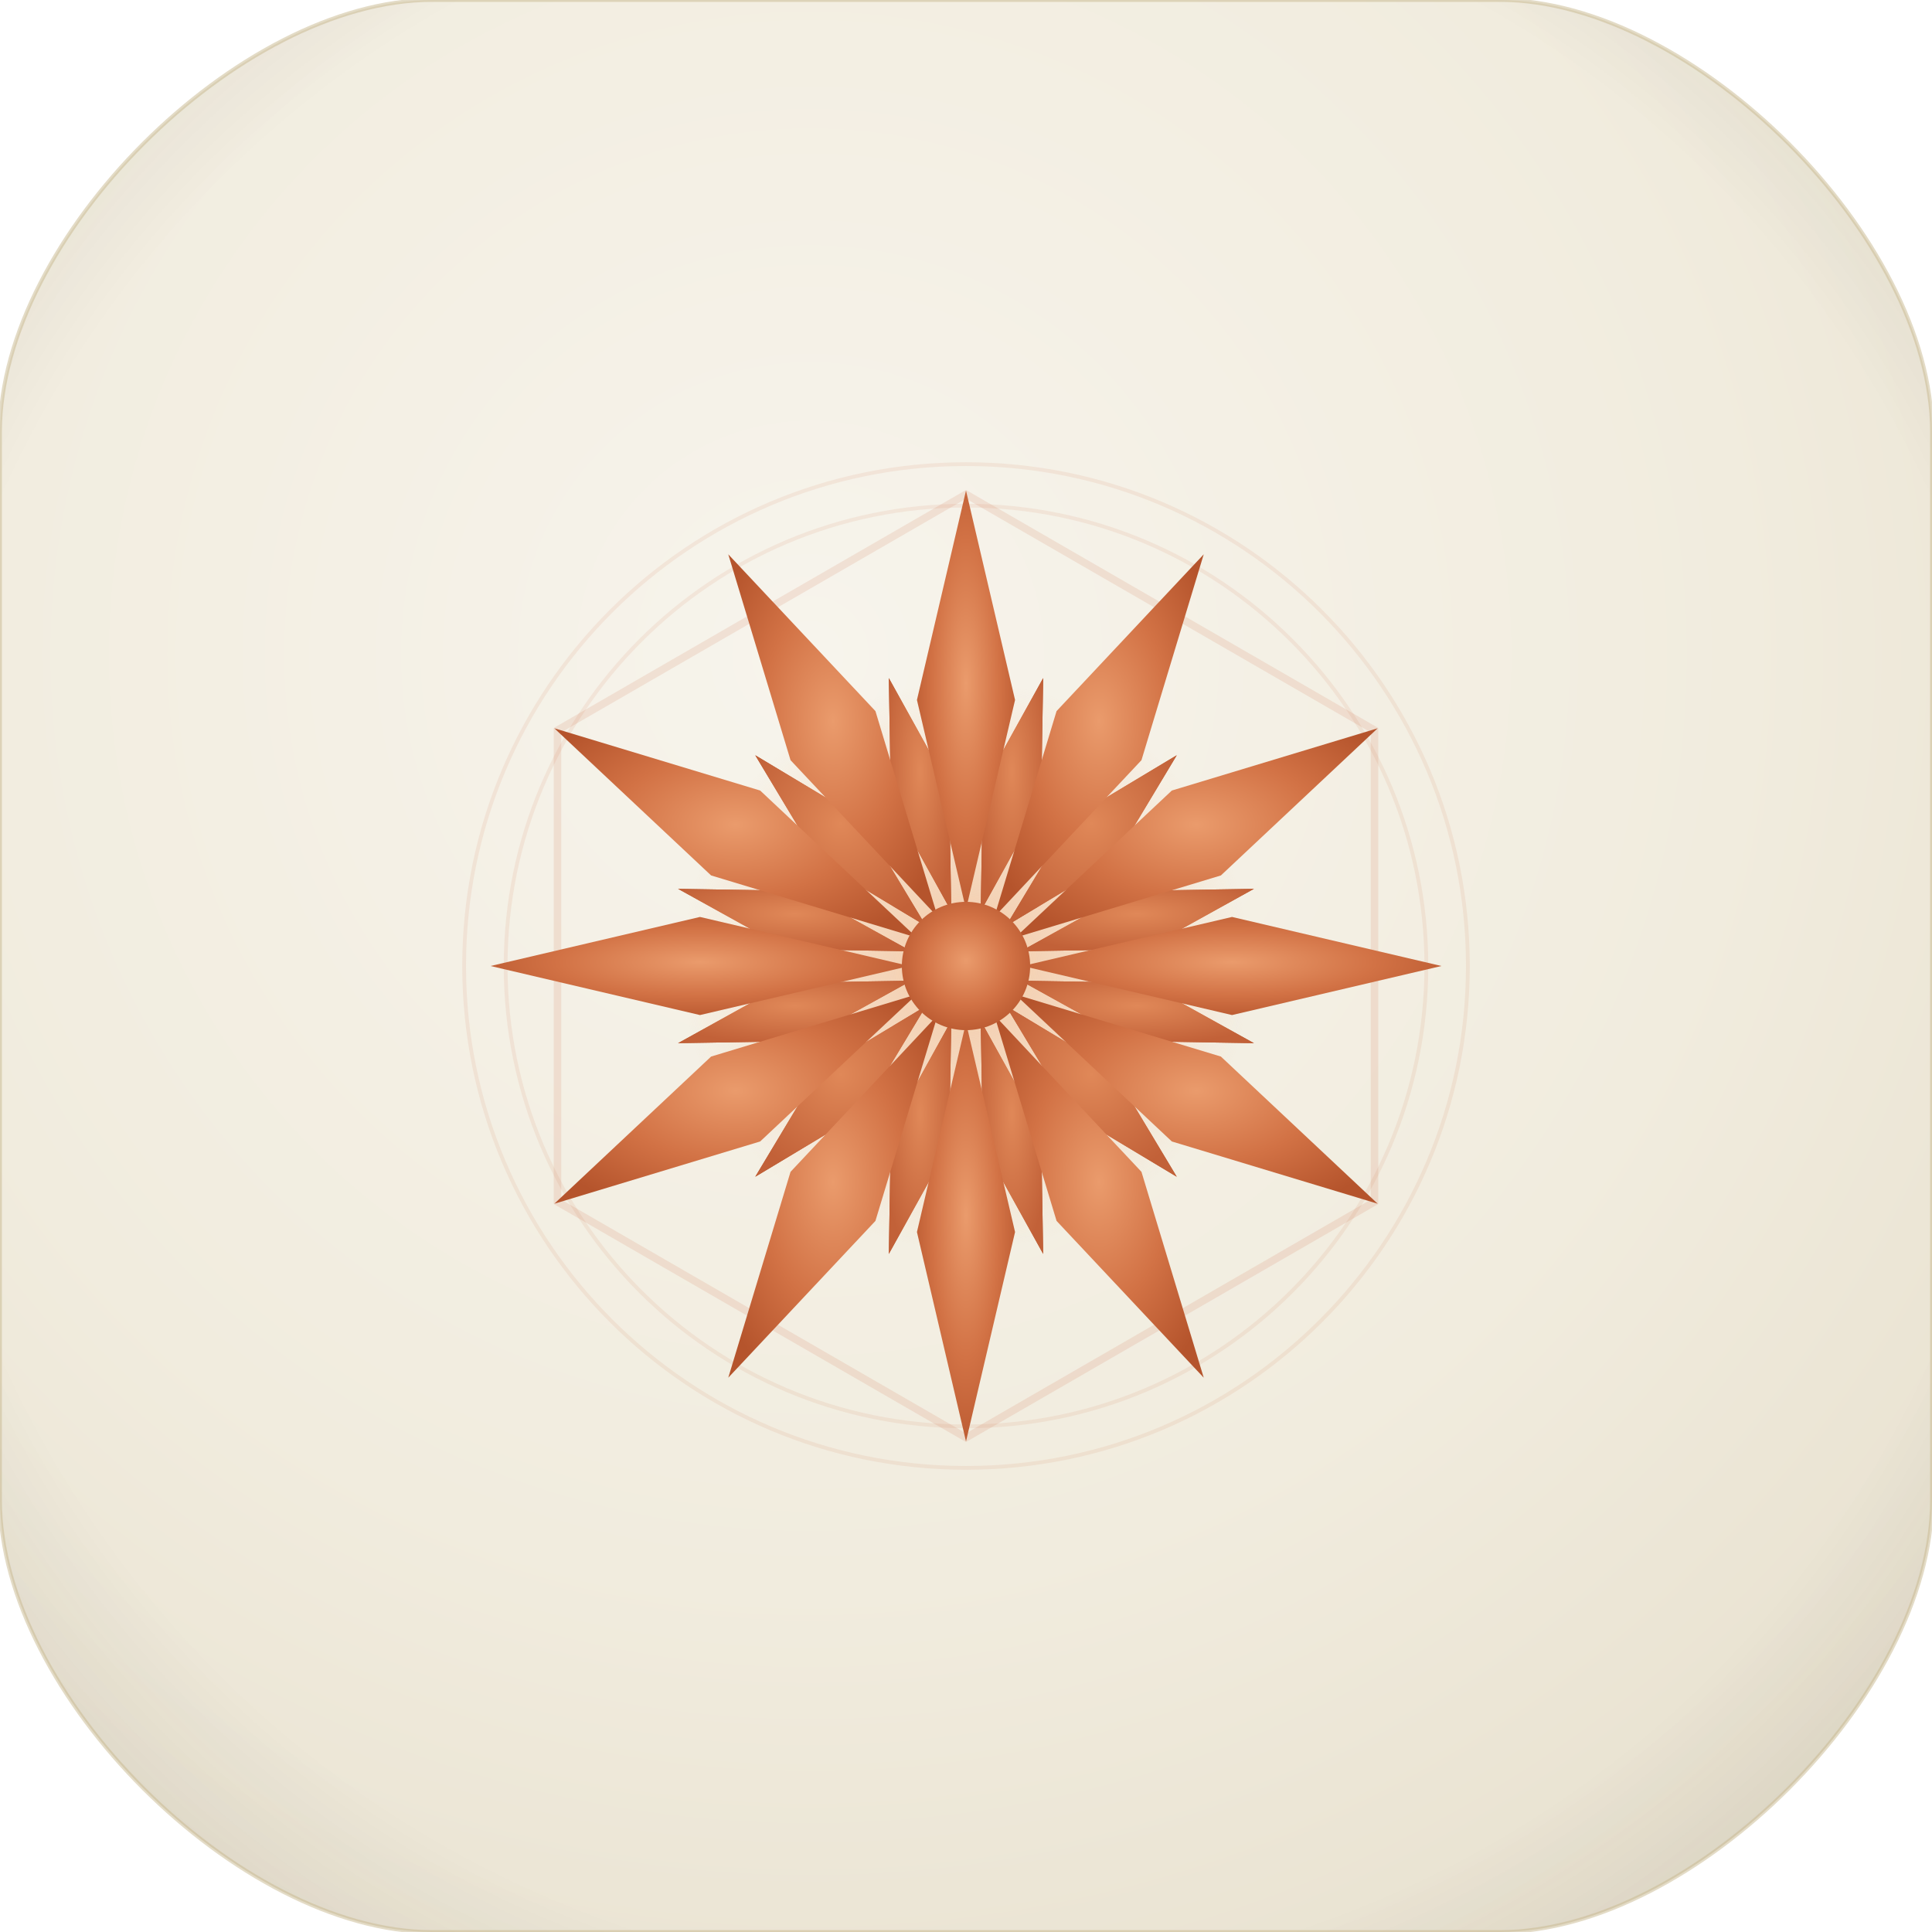
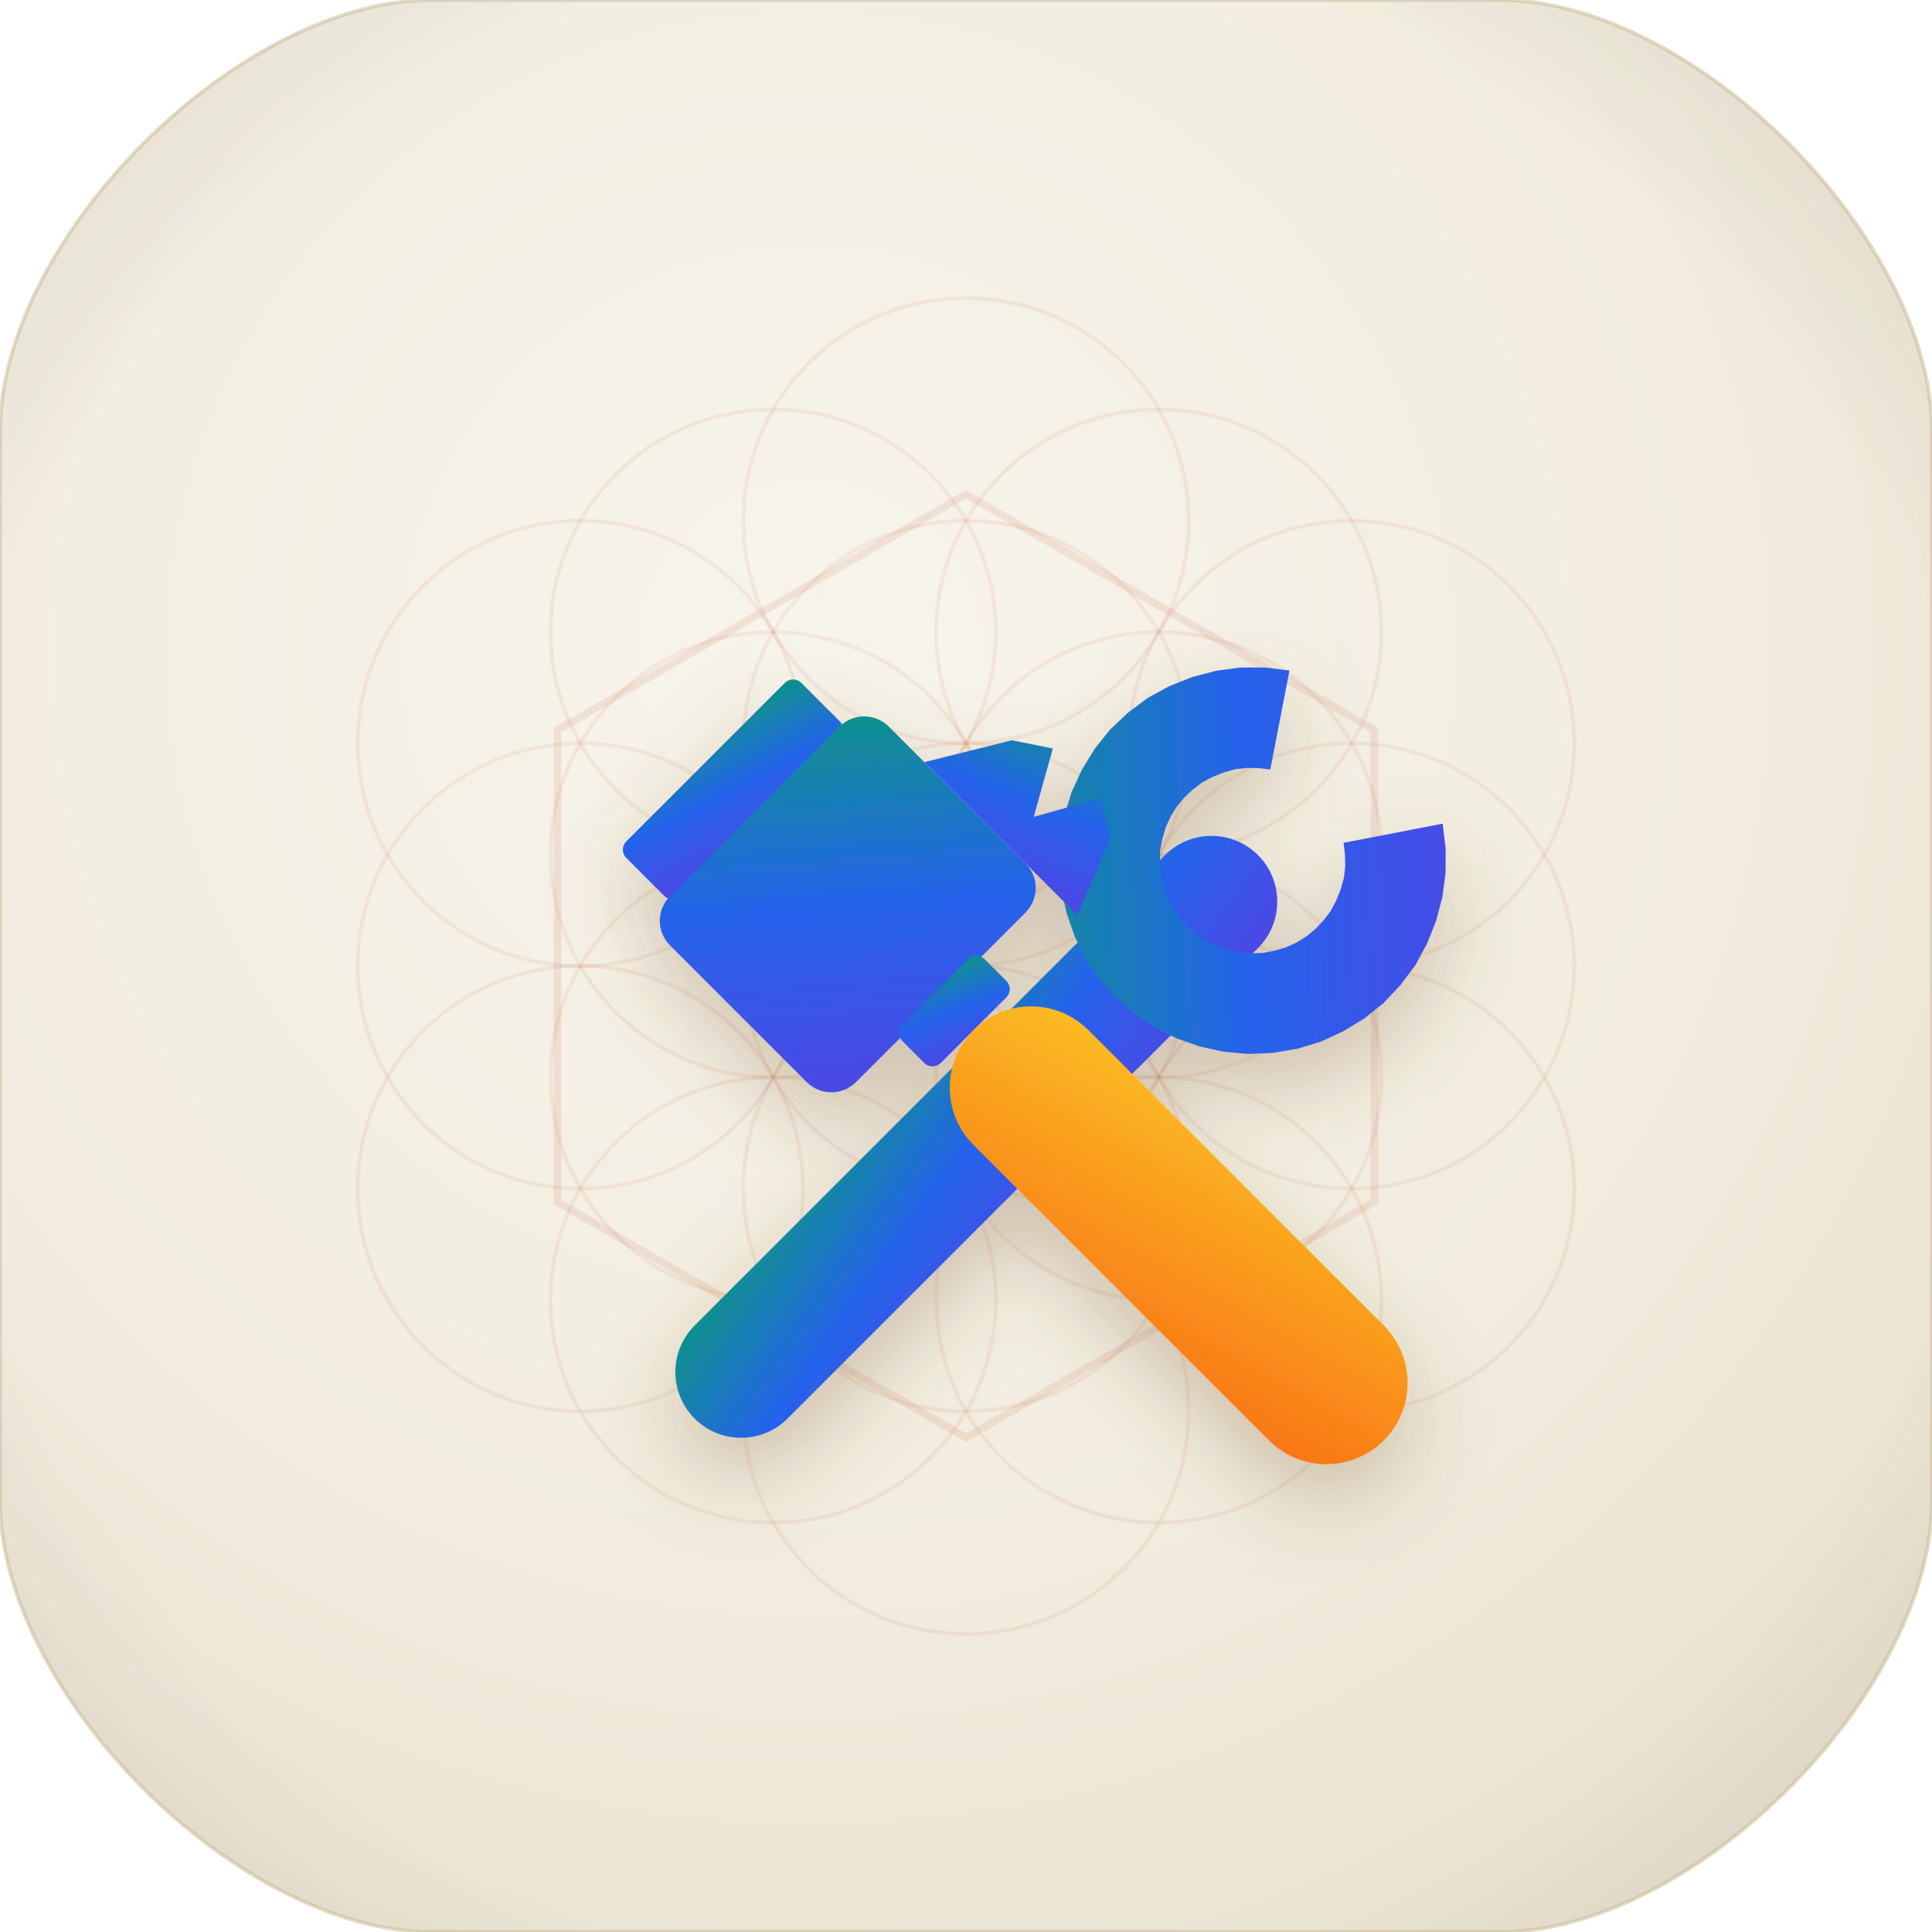
<svg xmlns="http://www.w3.org/2000/svg" width="1024" height="1024" viewBox="0 0 1024 1024">
  <defs>
    <radialGradient id="cream" cx="42%" cy="34%" r="80%">
      <stop offset="0%" stop-color="#F7F4EC" />
      <stop offset="60%" stop-color="#F1ECDE" />
      <stop offset="100%" stop-color="#E7E0CE" />
    </radialGradient>
-     <radialGradient id="coral" cx="50%" cy="46%" r="62%">
-       <stop offset="0%" stop-color="#EA9B6C" />
-       <stop offset="55%" stop-color="#D27245" />
-       <stop offset="100%" stop-color="#B5542C" />
-     </radialGradient>
-     <radialGradient id="coralMin" cx="50%" cy="40%" r="62%">
-       <stop offset="0%" stop-color="#E08858" />
-       <stop offset="100%" stop-color="#C26138" />
-     </radialGradient>
-     <radialGradient id="core" cx="50%" cy="50%" r="50%">
-       <stop offset="0%" stop-color="#F4C9A6" />
-       <stop offset="100%" stop-color="#F4C9A6" stop-opacity="0" />
-     </radialGradient>
+     <linearGradient id="metal" x1="0" y1="0" x2="1" y2="1">
+       <stop offset="0%" stop-color="#0D9488" />
+       <stop offset="50%" stop-color="#2563EB" />
+       <stop offset="100%" stop-color="#4F46E5" />
+     </linearGradient>
+     <linearGradient id="grip" x1="0" y1="0" x2="1" y2="1">
+       <stop offset="0%" stop-color="#FBBF24" />
+       <stop offset="100%" stop-color="#F97316" />
+     </linearGradient>
+     <filter id="toolShadow" x="-30%" y="-30%" width="160%" height="160%">
+       <feDropShadow dx="0" dy="9" stdDeviation="11" flood-color="#7A5530" flood-opacity="0.30" />
+     </filter>
    <clipPath id="tile">
      <path d="M0,229     C0,126.477 126.477,0 229,0     L795,0     C897.523,0 1024,126.477 1024,229     L1024,795     C1024,897.523 897.523,1024 795,1024     L229,1024     C126.477,1024 0,897.523 0,795     Z" />
    </clipPath>
-     <radialGradient id="vig" cx="50%" cy="48%" r="75%">
-       <stop offset="72%" stop-color="#000000" stop-opacity="0" />
-       <stop offset="100%" stop-color="#8A6A3A" stop-opacity="0.16" />
+     <radialGradient id="vig" cx="50%" cy="50%" r="75%">
+       <stop offset="70%" stop-color="#000000" stop-opacity="0" />
+       <stop offset="100%" stop-color="#8A6A3A" stop-opacity="0.14" />
    </radialGradient>
  </defs>
  <g clip-path="url(#tile)">
    <rect width="1024" height="1024" fill="url(#cream)" />
-     <g fill="none" stroke="#C96442" stroke-opacity="0.10" stroke-width="2">
-       <circle cx="512" cy="512" r="244" />
-       <circle cx="512" cy="512" r="266" />
+     <g fill="none" stroke="#C96442" stroke-width="2" stroke-opacity="0.10">
+       <circle cx="512.00" cy="512.00" r="118" />
+       <circle cx="512.00" cy="394.00" r="118" />
+       <circle cx="614.19" cy="453.00" r="118" />
+       <circle cx="614.19" cy="571.00" r="118" />
+       <circle cx="512.00" cy="630.00" r="118" />
+       <circle cx="409.81" cy="571.00" r="118" />
+       <circle cx="409.81" cy="453.00" r="118" />
+       <circle cx="614.19" cy="335.00" r="118" />
+       <circle cx="716.38" cy="512.00" r="118" />
+       <circle cx="614.19" cy="689.00" r="118" />
+       <circle cx="409.81" cy="689.00" r="118" />
+       <circle cx="307.62" cy="512.00" r="118" />
+       <circle cx="409.81" cy="335.00" r="118" />
+       <circle cx="512.00" cy="276.00" r="118" />
+       <circle cx="716.38" cy="394.00" r="118" />
+       <circle cx="716.38" cy="630.00" r="118" />
+       <circle cx="512.00" cy="748.00" r="118" />
+       <circle cx="307.62" cy="630.00" r="118" />
+       <circle cx="307.62" cy="394.00" r="118" />
    </g>
-     <path d="M512.00,262.00L728.51,387.00L728.51,637.00L512.00,762.00L295.49,637.00L295.49,387.00Z" fill="none" stroke="#C96442" stroke-width="4" stroke-opacity="0.14" />
-     <circle cx="512" cy="512" r="150" fill="url(#core)" />
-     <g fill="url(#coral)">
-       <polygon points="664.6,552.9 598.7,551.8 541.0,519.8 606.9,520.9" />
-       <polygon points="623.7,623.7 567.2,589.8 533.2,533.2 589.8,567.2" />
-       <polygon points="552.9,664.6 520.9,606.9 519.8,541.0 551.8,598.7" />
-       <polygon points="471.1,664.6 472.2,598.7 504.2,541.0 503.1,606.9" />
-       <polygon points="400.3,623.7 434.2,567.2 490.8,533.2 456.8,589.8" />
-       <polygon points="359.4,552.9 417.1,520.9 483.0,519.8 425.3,551.8" />
-       <polygon points="359.4,471.1 425.3,472.2 483.0,504.2 417.1,503.1" />
-       <polygon points="400.3,400.3 456.8,434.2 490.8,490.8 434.2,456.8" />
-       <polygon points="471.1,359.4 503.1,417.1 504.2,483.0 472.2,425.3" />
-       <polygon points="552.9,359.4 551.8,425.3 519.8,483.0 520.9,417.1" />
-       <polygon points="623.7,400.3 589.8,456.8 533.2,490.8 567.2,434.2" />
-       <polygon points="664.6,471.1 606.9,503.1 541.0,504.2 598.7,472.2" />
+     <path d="M512.00,262.00L728.51,387.00L728.51,637.00L512.00,762.00L295.49,637.00L295.49,387.00Z" fill="none" stroke="#C96442" stroke-width="4" stroke-opacity="0.13" />
+     <g transform="translate(545 575) scale(2.05)" filter="url(#toolShadow)">
+       <g transform="rotate(-45)">
+         <g fill="url(#metal)">
+           <rect x="-122" y="-17" width="206" height="34" rx="17" />
+           <polygon points="123.5,28.0 119.6,33.0 115.1,37.5 110.0,41.4 104.5,44.6 98.7,47.1 92.6,48.9 86.3,49.8 79.9,50.0 73.6,49.3 67.4,47.8 61.4,45.6 55.8,42.6 50.6,38.9 45.9,34.6 41.8,29.7 38.4,24.4 35.6,18.6 33.6,12.6 32.4,6.4 32.0,0.0 32.4,-6.4 33.6,-12.6 35.6,-18.6 38.4,-24.4 41.8,-29.7 45.9,-34.6 50.6,-38.9 55.8,-42.6 61.4,-45.6 67.4,-47.8 73.6,-49.3 79.9,-50.0 86.3,-49.8 92.6,-48.9 98.7,-47.1 104.5,-44.6 110.0,-41.4 115.1,-37.5 119.6,-33.0 123.5,-28.0 101.9,-13.4 100.0,-15.8 97.9,-18.0 95.5,-19.9 92.8,-21.4 90.0,-22.6 87.1,-23.5 84.1,-23.9 81.0,-24.0 78.0,-23.7 75.0,-23.0 72.1,-21.9 69.4,-20.4 66.9,-18.7 64.7,-16.6 62.7,-14.3 61.0,-11.7 59.7,-9.0 58.8,-6.0 58.2,-3.0 58.0,0.0 58.2,3.0 58.8,6.0 59.7,9.0 61.0,11.7 62.7,14.3 64.7,16.6 66.9,18.7 69.4,20.4 72.1,21.9 75.0,23.0 78.0,23.7 81.0,24.0 84.1,23.9 87.1,23.5 90.0,22.6 92.8,21.4 95.5,19.9 97.9,18.0 100.0,15.8 101.9,13.4" />
+         </g>
+       </g>
+       <g transform="rotate(45)">
+         <g fill="url(#metal)">
+           <rect x="-118" y="-32" width="20" height="64" rx="3" />
+           <rect x="-100" y="-40" width="68" height="80" rx="9" />
+           <path d="M-78,-40 L-66,-60 L-57,-66 L-48,-50 L-39,-66 L-30,-60 L-22,-40 Z" />
+           <rect x="-34" y="-15" width="14" height="30" rx="3" />
+         </g>
+         <g fill="url(#grip)">
+           <rect x="-20" y="-21" width="150" height="42" rx="21" />
+         </g>
+       </g>
    </g>
-     <g fill="url(#coralMin)">
-       <polygon points="664.6,552.9 598.7,551.8 541.0,519.8 606.9,520.9" />
-       <polygon points="623.7,623.7 567.2,589.8 533.2,533.2 589.8,567.2" />
-       <polygon points="552.9,664.6 520.9,606.9 519.8,541.0 551.8,598.7" />
-       <polygon points="471.1,664.6 472.2,598.7 504.2,541.0 503.1,606.9" />
-       <polygon points="400.3,623.7 434.2,567.2 490.8,533.2 456.8,589.8" />
-       <polygon points="359.4,552.9 417.1,520.9 483.0,519.8 425.3,551.8" />
-       <polygon points="359.4,471.1 425.3,472.2 483.0,504.2 417.1,503.1" />
-       <polygon points="400.3,400.3 456.8,434.2 490.8,490.8 434.2,456.8" />
-       <polygon points="471.1,359.4 503.1,417.1 504.2,483.0 472.2,425.3" />
-       <polygon points="552.9,359.4 551.8,425.3 519.8,483.0 520.9,417.1" />
-       <polygon points="623.7,400.3 589.8,456.8 533.2,490.8 567.2,434.2" />
-       <polygon points="664.6,471.1 606.9,503.1 541.0,504.2 598.7,472.2" />
-     </g>
-     <g fill="url(#coral)">
-       <polygon points="764.0,512.0 653.0,538.0 542.0,512.0 653.0,486.0" />
-       <polygon points="730.2,638.0 621.1,605.0 538.0,527.0 647.1,560.0" />
-       <polygon points="638.0,730.2 560.0,647.1 527.0,538.0 605.0,621.1" />
-       <polygon points="512.0,764.0 486.0,653.0 512.0,542.0 538.0,653.0" />
-       <polygon points="386.0,730.2 419.0,621.1 497.0,538.0 464.0,647.1" />
-       <polygon points="293.8,638.0 376.9,560.0 486.0,527.0 402.9,605.0" />
-       <polygon points="260.0,512.0 371.0,486.0 482.0,512.0 371.0,538.0" />
-       <polygon points="293.8,386.0 402.9,419.0 486.0,497.0 376.9,464.0" />
-       <polygon points="386.0,293.8 464.0,376.9 497.0,486.0 419.0,402.9" />
-       <polygon points="512.0,260.0 538.0,371.0 512.0,482.0 486.0,371.0" />
-       <polygon points="638.0,293.8 605.0,402.9 527.0,486.0 560.0,376.9" />
-       <polygon points="730.2,386.0 647.1,464.0 538.0,497.0 621.1,419.0" />
-     </g>
-     <circle cx="512" cy="512" r="34" fill="url(#coral)" />
    <rect width="1024" height="1024" fill="url(#vig)" />
  </g>
  <path d="M0,229     C0,126.477 126.477,0 229,0     L795,0     C897.523,0 1024,126.477 1024,229     L1024,795     C1024,897.523 897.523,1024 795,1024     L229,1024     C126.477,1024 0,897.523 0,795     Z" fill="none" stroke="#C9B98E" stroke-opacity="0.5" stroke-width="2" />
</svg>
